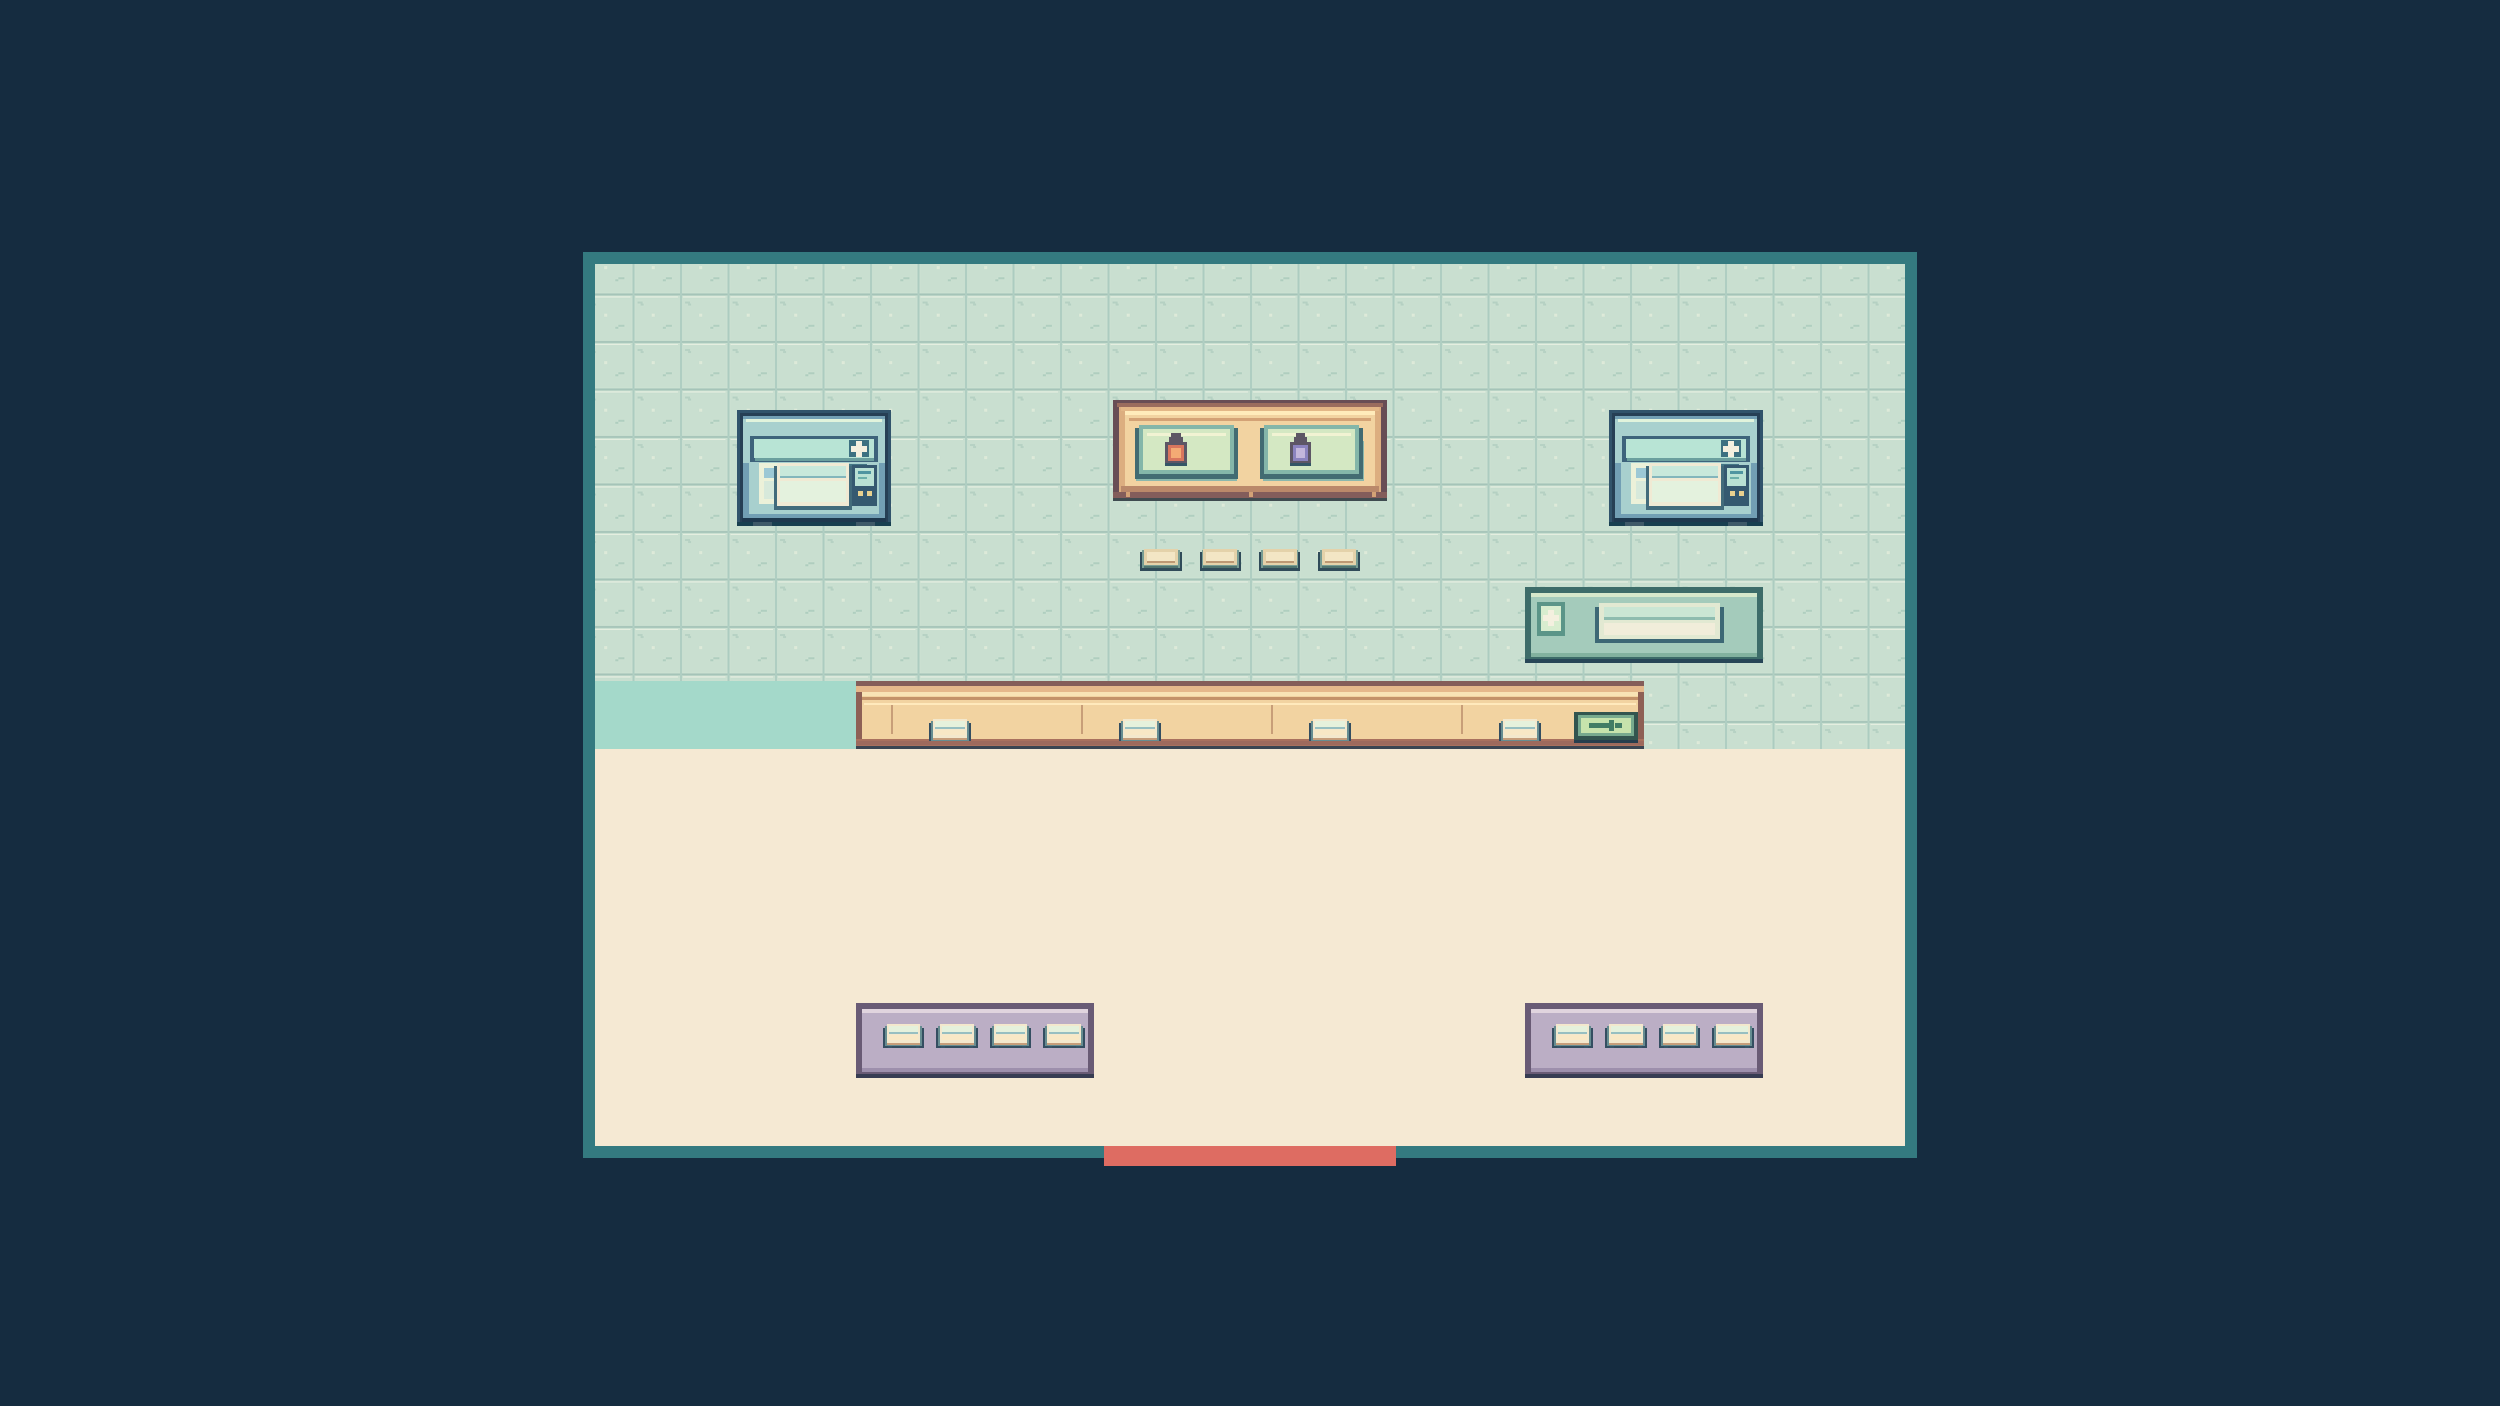
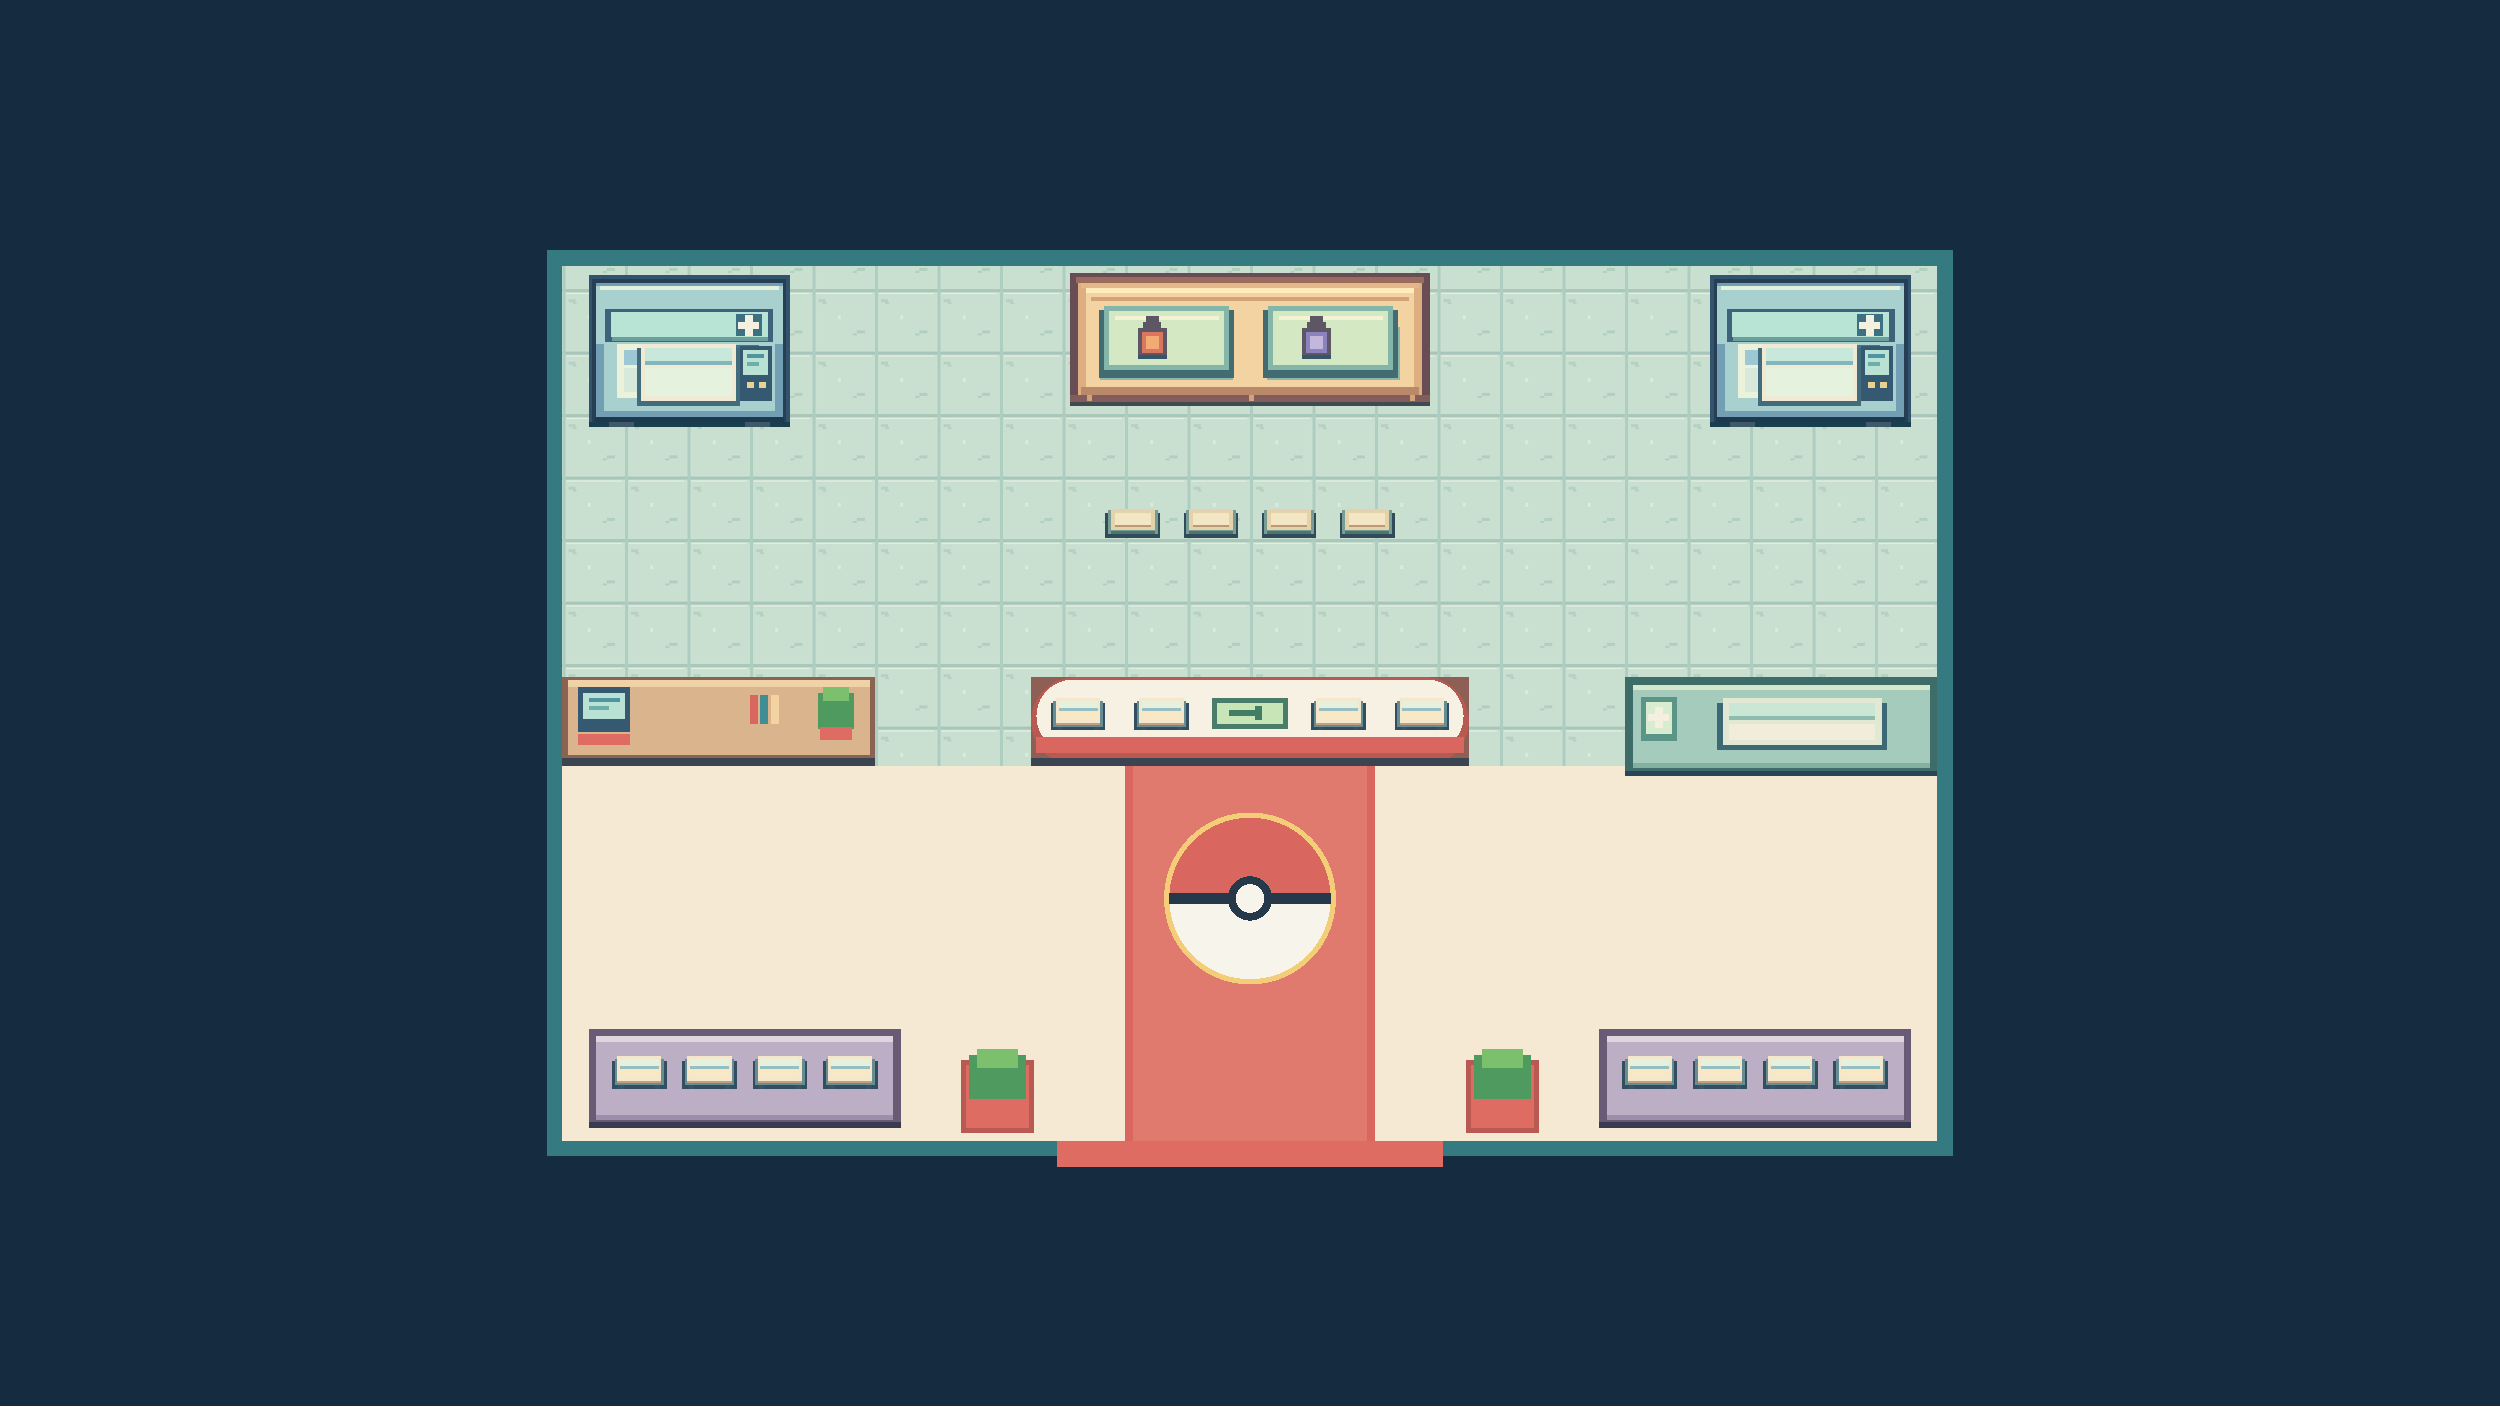
<svg xmlns="http://www.w3.org/2000/svg" viewBox="0 0 960 540" width="960" height="540" shape-rendering="crispEdges">
  <defs>
    <pattern id="floor" width="48" height="48" patternUnits="userSpaceOnUse">
      <rect width="48" height="48" fill="#c9dfd0" />
      <rect width="48" height="2" fill="#a9c7bb" />
      <rect width="2" height="48" fill="#afcec2" />
      <rect x="3" y="3" width="43" height="1" fill="#e5eee0" />
      <rect x="5" y="8" width="5" height="2" fill="#b7d2c4" />
      <rect x="8" y="10" width="3" height="2" fill="#b7d2c4" />
      <rect x="34" y="32" width="6" height="2" fill="#b2d0c1" />
      <rect x="31" y="34" width="3" height="2" fill="#b2d0c1" />
      <rect x="19" y="20" width="3" height="3" fill="#dce9d8" />
    </pattern>
    <g id="arrival-bed">
      <rect x="0" y="4" width="42" height="21" fill="#344e61" />
      <rect x="2" y="2" width="38" height="20" fill="#668d91" />
      <rect x="4" y="0" width="34" height="19" fill="#f3e8cd" />
      <rect x="6" y="2" width="30" height="6" fill="#e5f1dc" />
      <rect x="6" y="8" width="30" height="2" fill="#97bfc1" />
      <rect x="6" y="11" width="30" height="5" fill="#f8e8c6" />
      <rect x="4" y="19" width="34" height="2" fill="#c69e7c" />
      <rect x="5" y="22" width="4" height="3" fill="#375468" />
      <rect x="33" y="22" width="4" height="3" fill="#375468" />
    </g>
    <g id="medicine-surface">
      <rect y="3" width="42" height="19" fill="#304b59" />
      <rect x="2" y="1" width="38" height="18" fill="#789d94" />
      <rect x="4" width="34" height="16" fill="#e4d2aa" />
      <rect x="7" y="3" width="28" height="9" fill="#f3e6c5" />
      <rect x="7" y="12" width="28" height="2" fill="#bc9874" />
      <rect x="4" y="17" width="34" height="2" fill="#50756f" />
    </g>
    <g id="medical-cross" fill="#f4f0df">
      <path d="M5 0h6v5h5v6h-5v5H5v-5H0V5h5z" />
    </g>
    <g id="machine-detail">
      <rect x="3" y="3" width="149" height="3" fill="#263f55" />
      <rect x="3" y="6" width="3" height="107" fill="#263f55" />
      <rect x="149" y="6" width="3" height="107" fill="#263f55" />
      <rect x="6" y="9" width="143" height="44" fill="#a8d0ce" />
      <rect x="9" y="9" width="137" height="3" fill="#e1f3dc" />
      <rect x="13" y="26" width="129" height="26" fill="#3d637b" />
      <rect x="17" y="29" width="121" height="19" fill="#b8e4d5" />
      <rect x="113" y="30" width="20" height="17" fill="#3d7181" />
      <use href="#medical-cross" x="115" y="31" />
      <rect x="18" y="48" width="120" height="3" fill="#6b9f9e" />
      <rect x="37" y="56" width="79" height="45" fill="#426b7b" />
      <rect x="40" y="53" width="73" height="44" fill="#f0ead4" />
      <rect x="43" y="56" width="67" height="10" fill="#c8e8db" />
      <rect x="43" y="66" width="67" height="3" fill="#83b6bc" />
      <rect x="43" y="72" width="67" height="21" fill="#e4f2de" />
      <rect x="116" y="55" width="25" height="42" fill="#355970" />
      <rect x="119" y="58" width="19" height="19" fill="#b9e1d4" />
      <rect x="122" y="61" width="13" height="3" fill="#4f95a1" />
      <rect x="122" y="67" width="9" height="3" fill="#6cafaa" />
      <rect x="122" y="82" width="5" height="5" fill="#e9d18f" />
      <rect x="131" y="82" width="5" height="5" fill="#e9d18f" />
      <rect x="5" y="109" width="145" height="4" fill="#1e384e" />
      <rect x="16" y="113" width="19" height="4" fill="#3e5968" />
      <rect x="120" y="113" width="19" height="4" fill="#3e5968" />
    </g>
  </defs>
  <rect width="960" height="540" fill="#152c40" />
-   <g transform="translate(480 270) scale(0.38) translate(-480 -270)">
-     <rect x="-194" y="-186" width="1348" height="916" fill="#347a80" />
-     <rect x="-182" y="-174" width="1324" height="892" fill="url(#floor)" />
-     <rect x="-182" y="316" width="1324" height="402" fill="#f5e9d3" />
-     <rect x="332" y="718" width="296" height="20" fill="#de6c62" />
+   <g transform="translate(480 270) scale(0.5) translate(-480 -270)">
+     <rect x="-60" y="-78" width="1080" height="696" fill="#347a80" />
+     <rect x="-48" y="-66" width="1056" height="672" fill="url(#floor)" />
+     <rect x="-48" y="318" width="1056" height="288" fill="#f5e9d3" />
+     <rect x="384" y="318" width="192" height="288" fill="#d9675f" />
+     <rect x="390" y="318" width="180" height="288" fill="#e07a6e" />
+     <circle cx="480" cy="420" r="66" fill="#f4cd78" />
+     <path d="M418 420a62 62 0 0 1 124 0z" fill="#d9675f" />
+     <path d="M418 420a62 62 0 0 0 124 0z" fill="#f7f4ec" />
+     <rect x="418" y="416" width="124" height="8" fill="#26394a" />
+     <circle cx="480" cy="420" r="17" fill="#26394a" />
+     <circle cx="480" cy="420" r="11" fill="#f7f4ec" />
+     <rect x="332" y="606" width="296" height="20" fill="#de6c62" />
  </g>
-   <g transform="translate(480 270) scale(0.38) translate(-480 -270)">
-     <rect data-obstacle="0" x="82" y="248" width="796" height="68" fill="#8e6055" />
-     <g transform="translate(0 160)">
-       <rect x="82" y="88" width="796" height="11" fill="#e5b88b" />
-       <rect x="88" y="99" width="784" height="47" fill="#f2d3a1" />
-       <rect x="82" y="146" width="796" height="10" fill="#a9715e" />
-       <rect x="82" y="153" width="796" height="3" fill="#624750" />
-       <use href="#arrival-bed" x="156" y="126" />
-       <use href="#arrival-bed" x="348" y="126" />
-       <use href="#arrival-bed" x="540" y="126" />
-       <use href="#arrival-bed" x="732" y="126" />
-       <rect x="811" y="126" width="58" height="24" fill="#497c69" />
-       <rect x="815" y="130" width="50" height="16" fill="#c8e5b7" />
-       <rect x="82" y="88" width="796" height="5" fill="#845d59" />
-       <rect x="88" y="99" width="784" height="4" fill="#f8e3b5" />
-       <rect x="88" y="104" width="784" height="3" fill="#c39269" />
-       <rect x="90" y="110" width="780" height="2" fill="#ffe9bc" />
-       <rect x="82" y="148" width="796" height="4" fill="#9d6a5d" />
-       <rect x="82" y="153" width="796" height="3" fill="#3b4552" />
-       <rect x="117" y="112" width="2" height="29" fill="#c89e78" />
-       <rect x="309" y="112" width="2" height="29" fill="#c89e78" />
-       <rect x="501" y="112" width="2" height="29" fill="#c89e78" />
-       <rect x="693" y="112" width="2" height="29" fill="#c89e78" />
-       <rect x="807" y="119" width="65" height="28" fill="#32554f" />
-       <rect x="811" y="122" width="57" height="21" fill="#77aa8e" />
-       <rect x="814" y="125" width="51" height="15" fill="#c6e3ac" />
-       <rect x="823" y="130" width="24" height="5" fill="#427d65" />
-       <rect x="843" y="127" width="5" height="11" fill="#427d65" />
-       <rect x="849" y="130" width="7" height="5" fill="#427d65" />
-       <rect x="807" y="147" width="65" height="3" fill="#263e4e" />
-     </g>
-     <rect data-obstacle="1" x="-38" y="-26" width="155" height="117" fill="#31536b" />
-     <g transform="translate(-120 -240)">
+   <g transform="translate(480 270) scale(0.5) translate(-480 -270)">
+     <rect data-obstacle="0" x="312" y="250" width="336" height="68" fill="#8e6055" />
+     <g>
+       <rect x="312" y="250" width="336" height="68" rx="34" fill="#b85a52" />
+       <rect x="316" y="252" width="328" height="56" rx="28" fill="#f7f1e3" />
+       <rect x="316" y="296" width="328" height="12" fill="#d9675f" />
+       <use href="#arrival-bed" x="327" y="266" />
+       <use href="#arrival-bed" x="391" y="266" />
+       <use href="#arrival-bed" x="527" y="266" />
+       <use href="#arrival-bed" x="591" y="266" />
+       <rect x="451" y="266" width="58" height="24" fill="#497c69" />
+       <rect x="455" y="270" width="50" height="16" fill="#c8e5b7" />
+       <rect x="464" y="275" width="24" height="5" fill="#427d65" />
+       <rect x="484" y="272" width="5" height="11" fill="#427d65" />
+       <rect x="312" y="312" width="336" height="6" fill="#3b4552" />
+     </g>
+     <rect data-obstacle="1" x="-28" y="-59" width="155" height="117" fill="#31536b" />
+     <g transform="translate(-110 -273)">
      <rect x="88" y="220" width="143" height="105" fill="#729fb4" />
      <rect x="94" y="226" width="131" height="93" fill="#a8d0ce" />
      <rect x="104" y="267" width="55" height="42" fill="#ecf1d9" />
      <rect x="109" y="272" width="45" height="11" fill="#9cc8d5" />
      <rect x="109" y="286" width="45" height="18" fill="#d7e9db" />
      <rect x="170" y="268" width="43" height="31" fill="#447786" />
      <rect x="175" y="273" width="33" height="21" fill="#d6eee0" />
      <rect x="170" y="302" width="43" height="7" fill="#294e64" />
      <use href="#medical-cross" x="188" y="232" />
      <rect x="82" y="327" width="155" height="4" fill="#183f50" />
      <use href="#machine-detail" x="82" y="214" />
    </g>
-     <rect data-obstacle="2" x="843" y="-26" width="155" height="117" fill="#31536b" />
-     <g transform="translate(120 -240)">
+     <rect data-obstacle="2" x="833" y="-59" width="155" height="117" fill="#31536b" />
+     <g transform="translate(110 -273)">
      <rect x="729" y="220" width="143" height="105" fill="#729fb4" />
      <rect x="735" y="226" width="131" height="93" fill="#a8d0ce" />
      <rect x="745" y="267" width="55" height="42" fill="#ecf1d9" />
      <rect x="750" y="272" width="45" height="11" fill="#9cc8d5" />
      <rect x="750" y="286" width="45" height="18" fill="#d7e9db" />
      <rect x="811" y="268" width="43" height="31" fill="#447786" />
      <rect x="816" y="273" width="33" height="21" fill="#d6eee0" />
      <rect x="811" y="302" width="43" height="7" fill="#294e64" />
      <use href="#medical-cross" x="829" y="232" />
      <rect x="723" y="327" width="155" height="4" fill="#183f50" />
      <use href="#machine-detail" x="723" y="214" />
    </g>
-     <rect data-obstacle="3" x="342" y="-36" width="276" height="102" fill="#684d55" />
-     <g transform="translate(0 -240)">
+     <rect data-obstacle="3" x="342" y="-60" width="276" height="102" fill="#684d55" />
+     <g transform="translate(0 -264)">
      <rect x="348" y="210" width="264" height="87" fill="#dcae80" />
      <rect x="354" y="216" width="252" height="75" fill="#f2d3a1" />
      <rect x="365" y="245" width="102" height="41" fill="#8bb8ac" />
      <rect x="370" y="250" width="92" height="31" fill="#cce5c7" />
      <rect x="493" y="245" width="102" height="41" fill="#8bb8ac" />
      <rect x="498" y="250" width="92" height="31" fill="#cce5c7" />
      <path d="M385 255h8v4h-2v4h4v14h-12v-14h4v-4h-2z" fill="#4d6983" />
      <rect x="385" y="266" width="8" height="8" fill="#e8f1e2" />
      <path d="M517 255h8v4h-2v4h4v14h-12v-14h4v-4h-2z" fill="#4d6983" />
      <rect x="517" y="266" width="8" height="8" fill="#e8f1e2" />
      <rect x="342" y="297" width="276" height="9" fill="#9d6c5c" />
      <rect x="346" y="207" width="268" height="4" fill="#9a6c5e" />
      <rect x="350" y="211" width="260" height="4" fill="#e3b787" />
      <rect x="354" y="215" width="252" height="4" fill="#ffebbb" />
      <rect x="358" y="222" width="244" height="3" fill="#d3a276" />
      <rect x="364" y="232" width="104" height="52" fill="#426b72" />
      <rect x="368" y="229" width="96" height="49" fill="#84b6a9" />
      <rect x="372" y="233" width="88" height="41" fill="#d4e8c3" />
      <rect x="376" y="237" width="80" height="3" fill="#f1f3d3" />
      <rect x="490" y="232" width="104" height="52" fill="#426b72" />
      <rect x="494" y="229" width="96" height="49" fill="#84b6a9" />
      <rect x="498" y="233" width="88" height="41" fill="#d4e8c3" />
      <rect x="502" y="237" width="80" height="3" fill="#f1f3d3" />
      <rect x="394" y="246" width="22" height="23" fill="#5d5665" />
      <rect x="398" y="241" width="14" height="7" fill="#5d5665" />
      <rect x="400" y="237" width="10" height="4" fill="#5d5665" />
      <rect x="397" y="249" width="16" height="16" fill="#d9765e" />
      <rect x="400" y="252" width="10" height="10" fill="#f4aa74" />
      <rect x="394" y="267" width="22" height="3" fill="#345666" />
      <rect x="520" y="246" width="22" height="23" fill="#5d5665" />
      <rect x="524" y="241" width="14" height="7" fill="#5d5665" />
      <rect x="526" y="237" width="10" height="4" fill="#5d5665" />
      <rect x="523" y="249" width="16" height="16" fill="#8b83be" />
      <rect x="526" y="252" width="10" height="10" fill="#c3b7db" />
      <rect x="520" y="267" width="22" height="3" fill="#345666" />
      <rect x="350" y="291" width="260" height="6" fill="#ba896a" />
      <rect x="342" y="297" width="276" height="6" fill="#835d5b" />
      <rect x="342" y="303" width="276" height="3" fill="#3f4b50" />
      <rect x="355" y="297" width="4" height="5" fill="#d3a276" />
      <rect x="479" y="297" width="4" height="5" fill="#d3a276" />
      <rect x="603" y="297" width="4" height="5" fill="#d3a276" />
+     </g>
+     <g transform="translate(0 -233)">
      <use href="#medicine-surface" x="369" y="354" />
      <use href="#medicine-surface" x="429" y="354" />
      <use href="#medicine-surface" x="489" y="354" />
      <use href="#medicine-surface" x="549" y="354" />
    </g>
-     <rect data-obstacle="4" x="82" y="573" width="240" height="76" fill="#695b75" />
-     <g transform="translate(0 180)">
+     <rect data-obstacle="4" x="-28" y="520" width="240" height="76" fill="#695b75" />
+     <g transform="translate(-110 127)">
      <rect x="88" y="399" width="228" height="64" fill="#bbaec5" />
-       <use href="#arrival-bed" x="109" y="414" />
-       <use href="#arrival-bed" x="163" y="414" />
-       <use href="#arrival-bed" x="217" y="414" />
-       <use href="#arrival-bed" x="271" y="414" />
+       <use href="#arrival-bed" x="100" y="414" />
+       <use href="#arrival-bed" x="154" y="414" />
+       <use href="#arrival-bed" x="208" y="414" />
+       <use href="#arrival-bed" x="262" y="414" />
      <rect x="88" y="399" width="228" height="4" fill="#e0d4de" />
      <rect x="88" y="459" width="228" height="4" fill="#9d8fac" />
      <rect x="82" y="465" width="240" height="4" fill="#373c52" />
    </g>
-     <rect data-obstacle="5" x="758" y="153" width="240" height="76" fill="#3d6c69" />
-     <g transform="translate(120 -240)">
+     <rect data-obstacle="5" x="768" y="250" width="240" height="76" fill="#3d6c69" />
+     <g transform="translate(130 -143)">
      <rect x="644" y="399" width="228" height="64" fill="#a4cbbb" />
      <rect x="734" y="414" width="100" height="28" fill="#d8ebe0" />
      <rect x="742" y="420" width="84" height="16" fill="#bbdcd0" />
      <rect x="644" y="399" width="228" height="4" fill="#d6e8cb" />
      <rect x="650" y="408" width="28" height="34" fill="#5b9588" />
      <rect x="654" y="412" width="20" height="25" fill="#d8edcf" />
      <use href="#medical-cross" x="656" y="416" />
      <rect x="709" y="413" width="130" height="36" fill="#3d6875" />
      <rect x="713" y="409" width="122" height="36" fill="#e2e9d2" />
      <rect x="718" y="413" width="112" height="10" fill="#cae6d4" />
      <rect x="718" y="423" width="112" height="3" fill="#8ebcaf" />
      <rect x="718" y="429" width="112" height="12" fill="#f1edda" />
      <rect x="644" y="459" width="228" height="4" fill="#82b29f" />
      <rect x="638" y="465" width="240" height="4" fill="#274657" />
    </g>
-     <rect data-obstacle="6" x="-182" y="248" width="264" height="68" fill="#a4d9ca" />
-     <rect data-obstacle="7" x="758" y="573" width="240" height="76" fill="#695b75" />
-     <g transform="translate(676 180)">
+     <rect data-obstacle="6" x="-48" y="250" width="240" height="68" fill="#8a6352" />
+     <g>
+       <rect x="-44" y="252" width="232" height="58" fill="#d9b48c" />
+       <rect x="-44" y="252" width="232" height="6" fill="#efd2a6" />
+       <rect x="-36" y="258" width="40" height="34" fill="#355970" />
+       <rect x="-32" y="262" width="32" height="20" fill="#b9e1d4" />
+       <rect x="-28" y="266" width="24" height="3" fill="#4f95a1" />
+       <rect x="-28" y="272" width="16" height="3" fill="#6cafaa" />
+       <rect x="-36" y="294" width="40" height="8" fill="#de6c62" />
+       <rect x="96" y="264" width="6" height="22" fill="#d9675f" />
+       <rect x="104" y="264" width="6" height="22" fill="#408e94" />
+       <rect x="112" y="264" width="6" height="22" fill="#f2d3a1" />
+       <rect x="148" y="262" width="28" height="28" fill="#4f9a5e" />
+       <rect x="152" y="258" width="20" height="10" fill="#7cc06d" />
+       <rect x="150" y="288" width="24" height="10" fill="#de6c62" />
+       <rect x="-48" y="312" width="240" height="6" fill="#3b4552" />
+     </g>
+     <rect data-obstacle="7" x="748" y="520" width="240" height="76" fill="#695b75" />
+     <g transform="translate(666 127)">
      <rect x="88" y="399" width="228" height="64" fill="#bbaec5" />
-       <use href="#arrival-bed" x="109" y="414" />
-       <use href="#arrival-bed" x="163" y="414" />
-       <use href="#arrival-bed" x="217" y="414" />
-       <use href="#arrival-bed" x="271" y="414" />
+       <use href="#arrival-bed" x="100" y="414" />
+       <use href="#arrival-bed" x="154" y="414" />
+       <use href="#arrival-bed" x="208" y="414" />
+       <use href="#arrival-bed" x="262" y="414" />
      <rect x="88" y="399" width="228" height="4" fill="#e0d4de" />
      <rect x="88" y="459" width="228" height="4" fill="#9d8fac" />
      <rect x="82" y="465" width="240" height="4" fill="#373c52" />
    </g>
+     <rect data-obstacle="8" x="258" y="544" width="56" height="56" fill="#b85a52" />
+     <g>
+       <rect x="262" y="548" width="48" height="48" fill="#de6c62" />
+       <rect x="264" y="540" width="44" height="34" fill="#4f9a5e" />
+       <rect x="270" y="536" width="32" height="14" fill="#7cc06d" />
+     </g>
+     <rect data-obstacle="9" x="646" y="544" width="56" height="56" fill="#b85a52" />
+     <g>
+       <rect x="650" y="548" width="48" height="48" fill="#de6c62" />
+       <rect x="652" y="540" width="44" height="34" fill="#4f9a5e" />
+       <rect x="658" y="536" width="32" height="14" fill="#7cc06d" />
+     </g>
  </g>
</svg>
